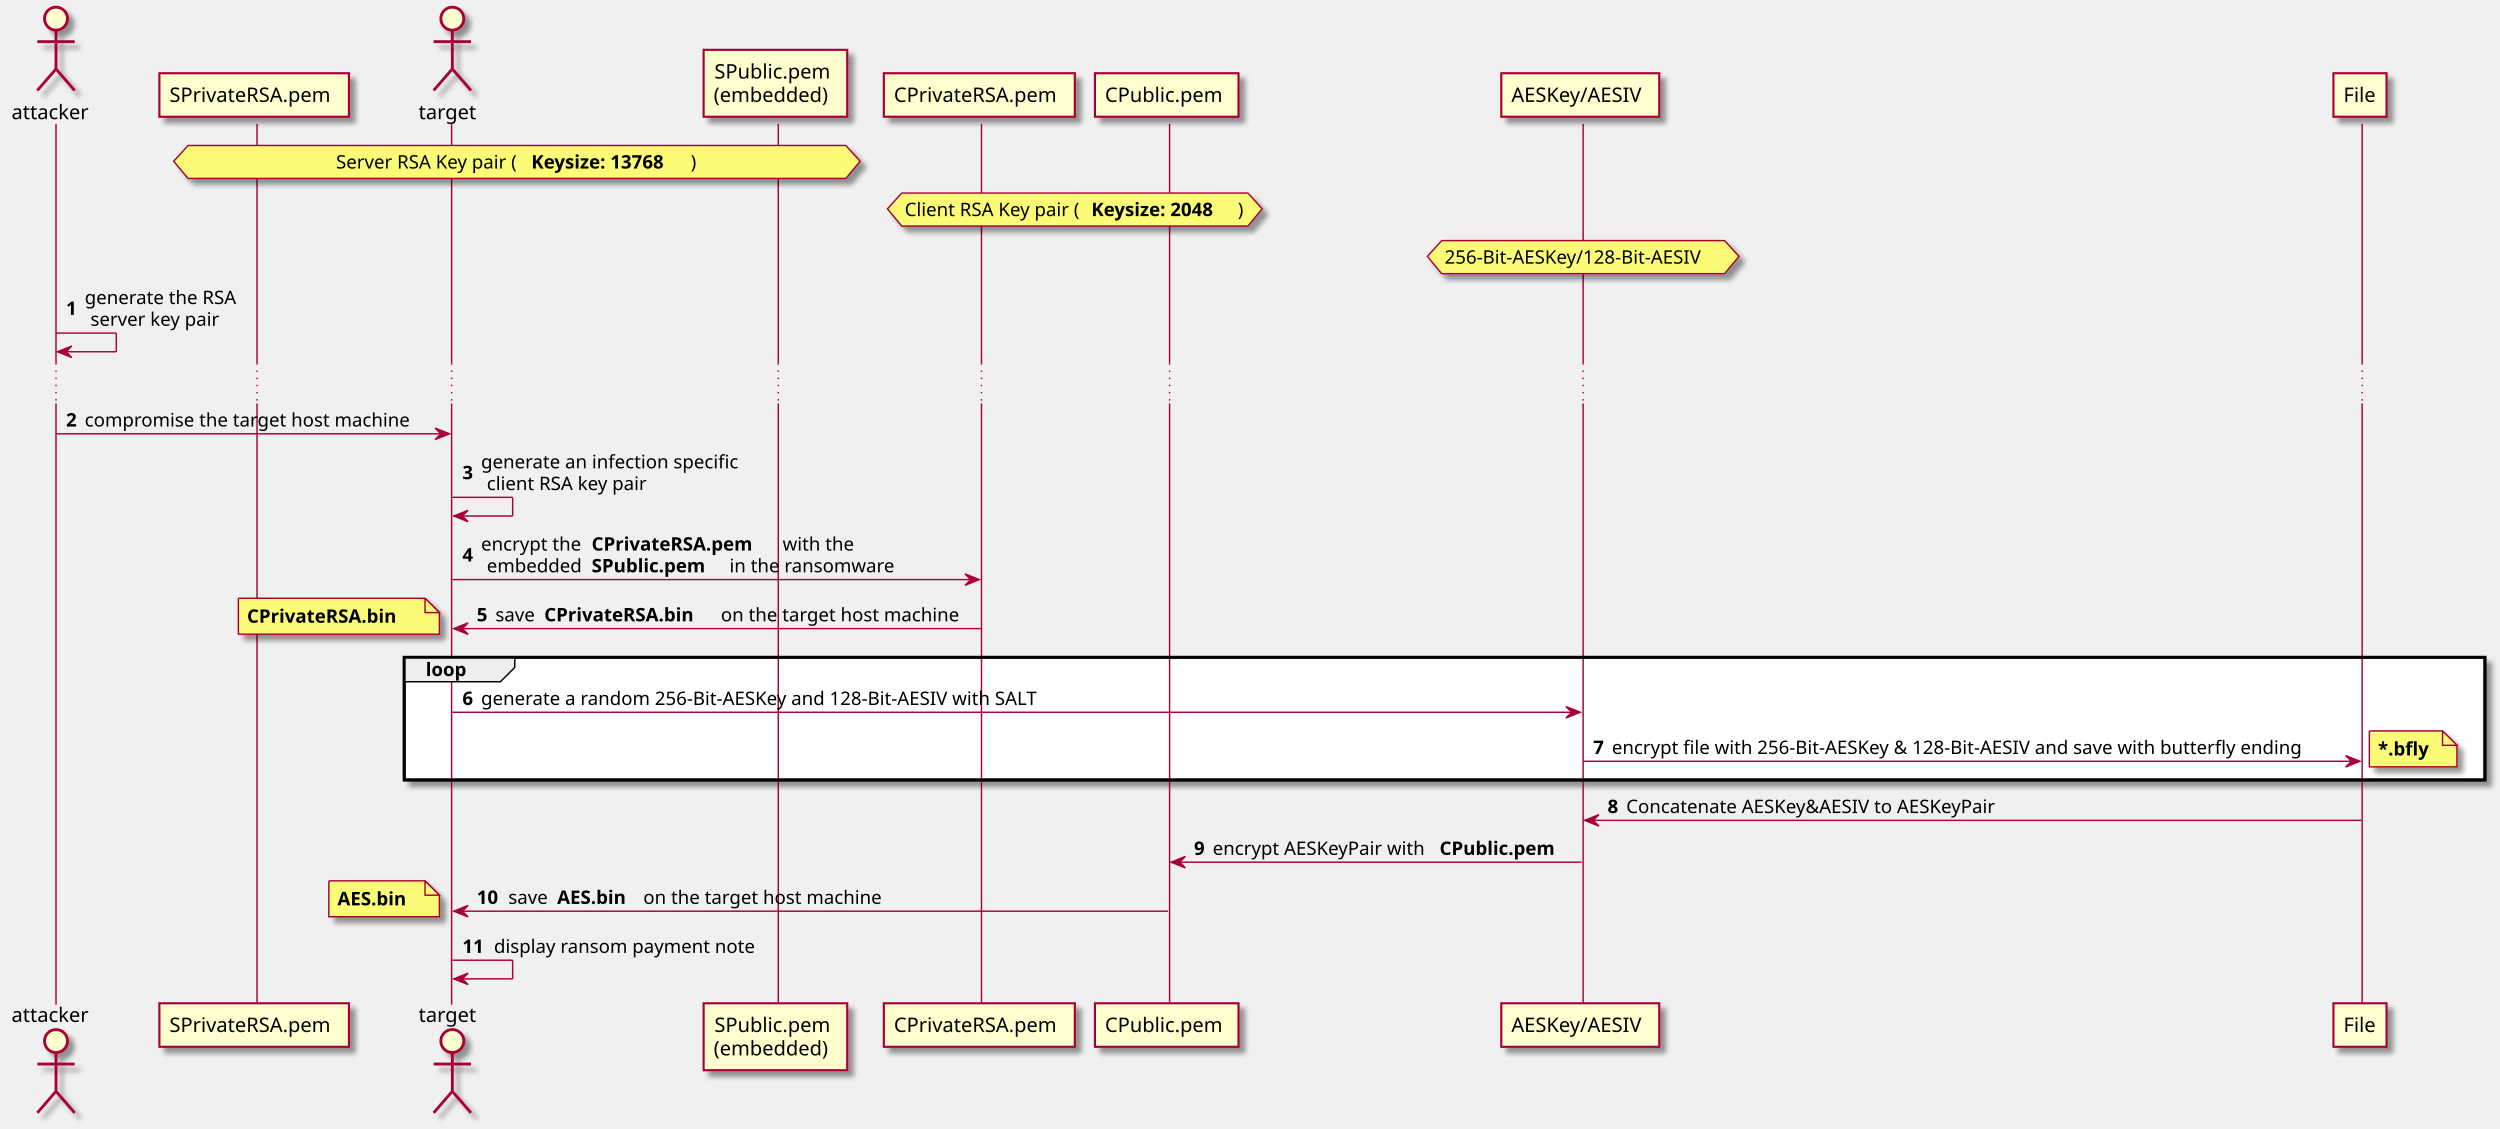
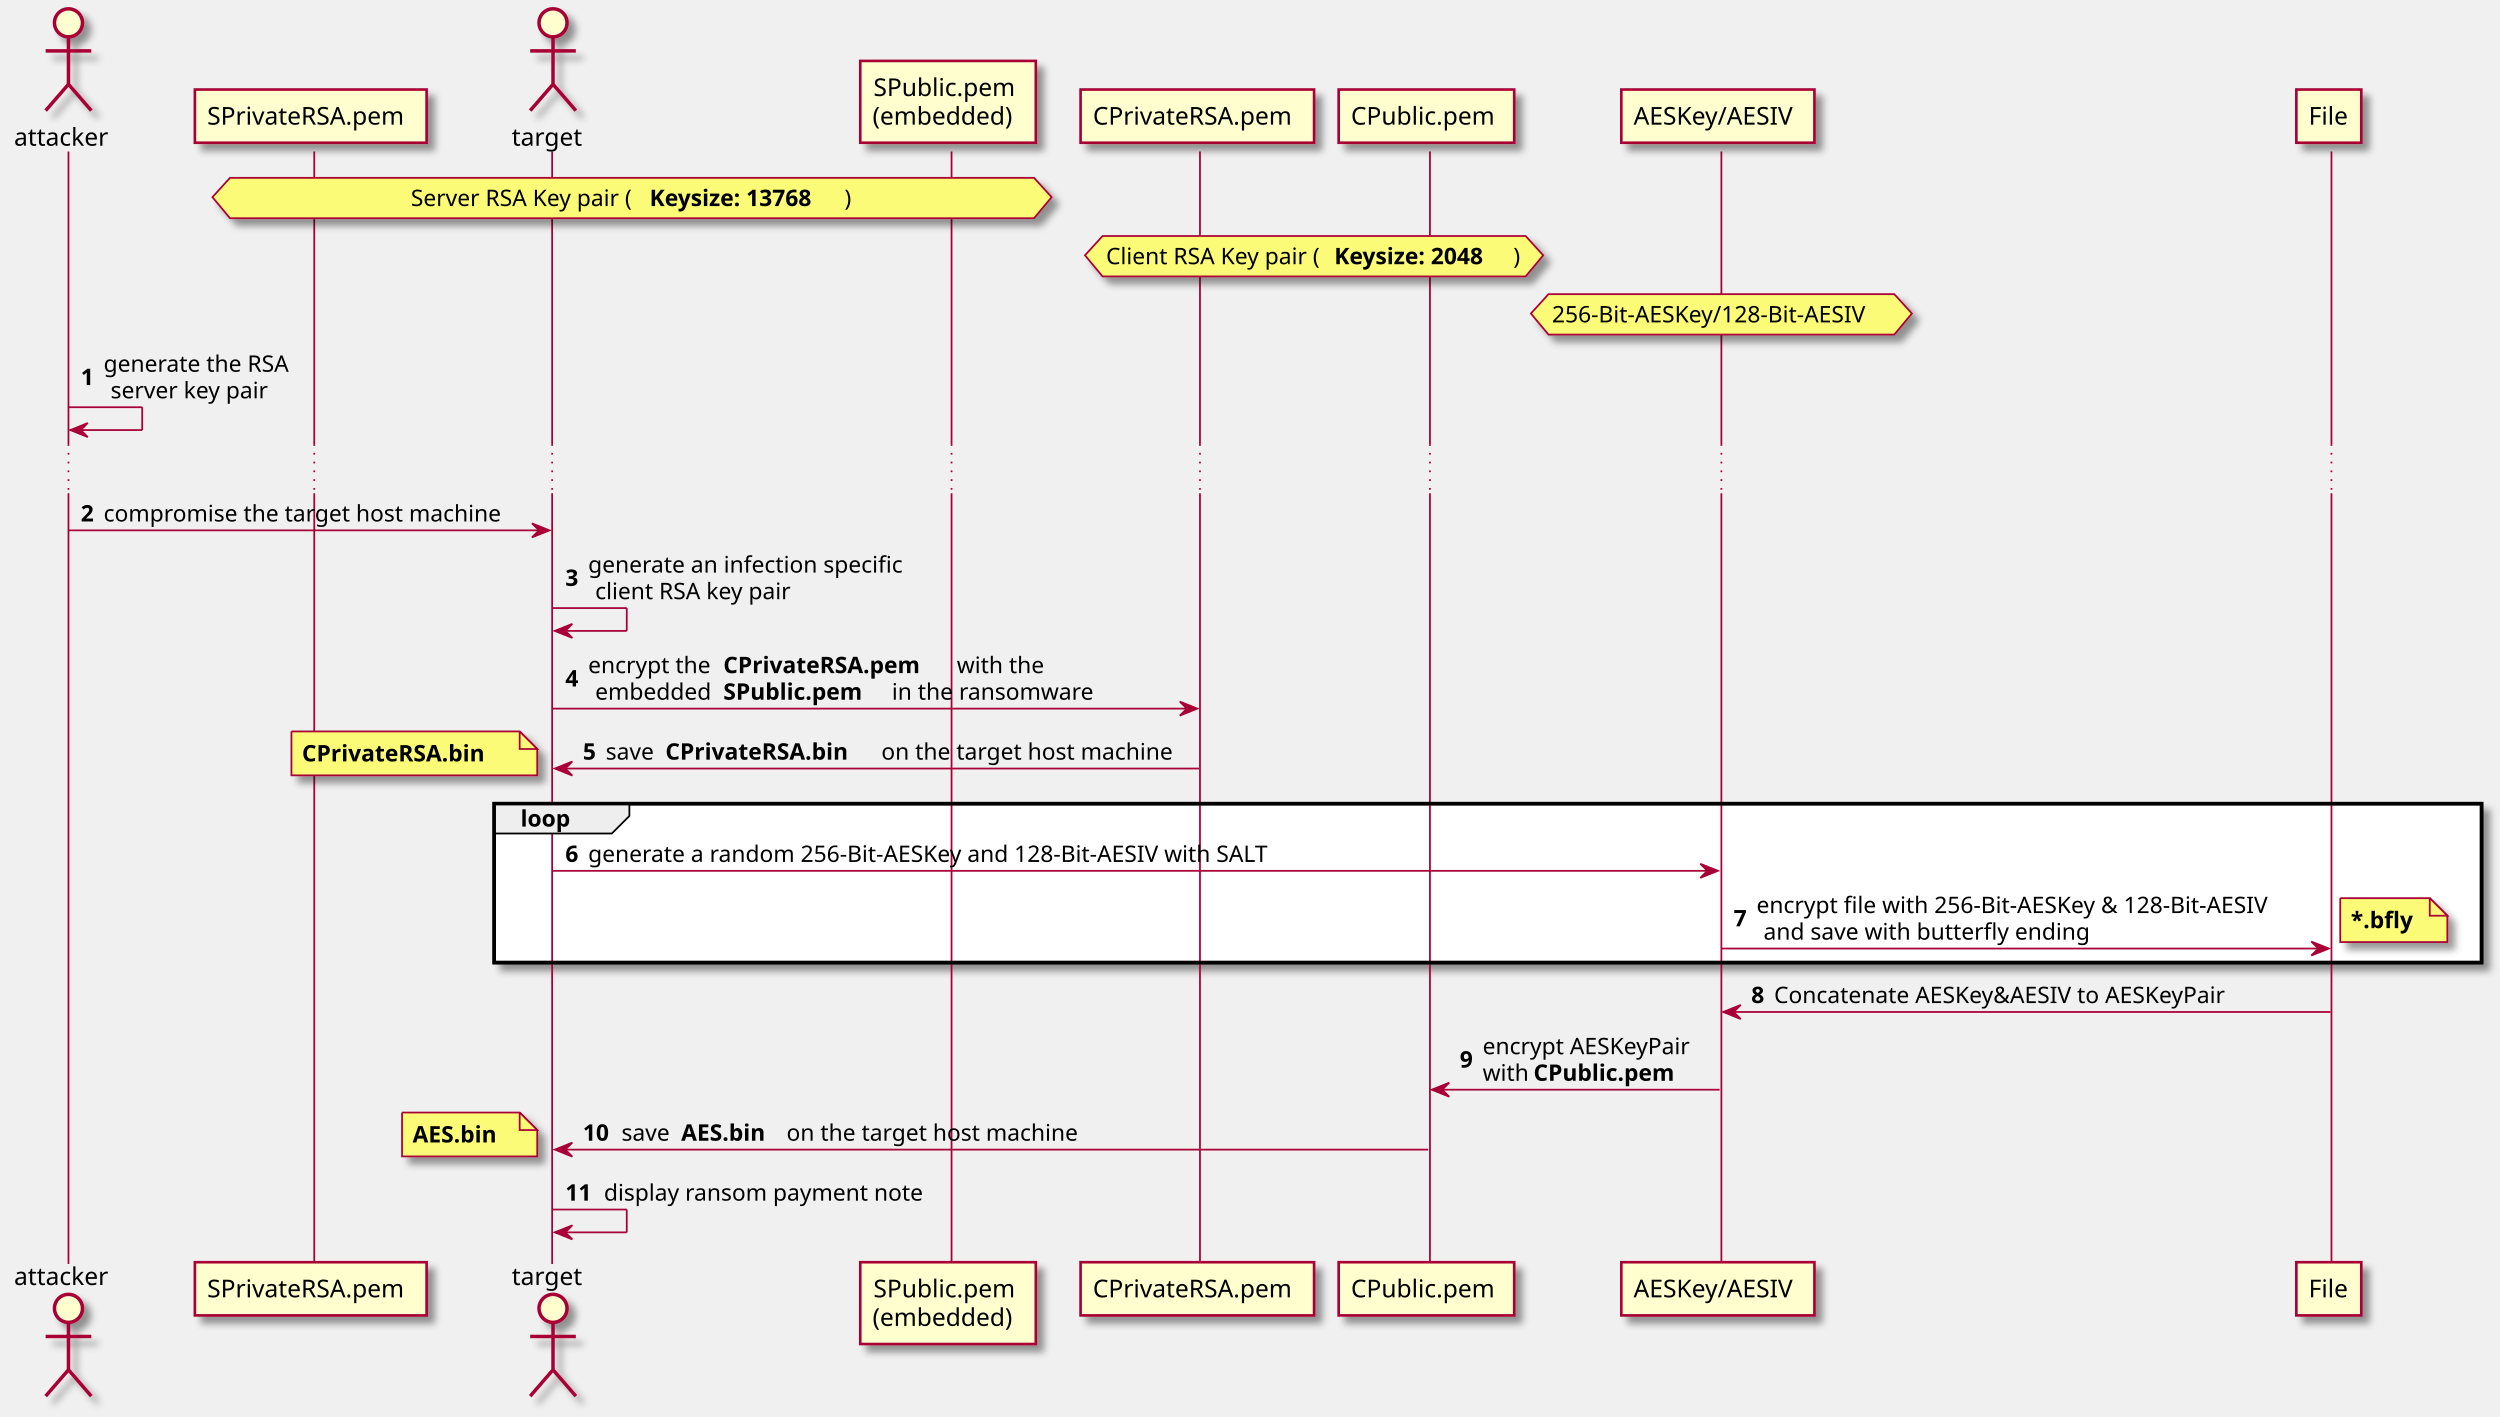
- <svg xmlns="http://www.w3.org/2000/svg" contentScriptType="application/ecmascript" contentStyleType="text/css" height="786px" preserveAspectRatio="none" style="width:1741px;height:786px;" version="1.1" viewBox="0 0 1741 786" width="1741px" zoomAndPan="magnify">
+ <svg xmlns="http://www.w3.org/2000/svg" contentScriptType="application/ecmascript" contentStyleType="text/css" height="807px" preserveAspectRatio="none" style="width:1424px;height:807px;" version="1.1" viewBox="0 0 1424 807" width="1424px" zoomAndPan="magnify">
  <defs>
-     <filter height="300%" id="fb1z6nxx698kw" width="300%" x="-1" y="-1">
+     <filter height="300%" id="f1fpgww3lxklgw" width="300%" x="-1" y="-1">
      <feGaussianBlur result="blurOut" stdDeviation="2.0" />
      <feColorMatrix in="blurOut" result="blurOut2" type="matrix" values="0 0 0 0 0 0 0 0 0 0 0 0 0 0 0 0 0 0 .4 0" />
      <feOffset dx="4.0" dy="4.0" in="blurOut2" result="blurOut3" />
      <feBlend in="SourceGraphic" in2="blurOut3" mode="normal" />
    </filter>
  </defs>
  <g>
-     <rect fill="#FFFFFF" filter="url(#fb1z6nxx698kw)" height="85.398" style="stroke: #000000; stroke-width: 2.0;" width="1449" x="281.5" y="457.758" />
+     <rect fill="#FFFFFF" filter="url(#f1fpgww3lxklgw)" height="90.531" style="stroke: #000000; stroke-width: 2.0;" width="1132" x="281.5" y="457.758" />
    <line style="stroke: #A80036; stroke-width: 1.0;" x1="39" x2="39" y1="86.297" y2="252.961" />
    <line style="stroke: #A80036; stroke-width: 1.0; stroke-dasharray: 1.0,4.0;" x1="39" x2="39" y1="252.961" y2="280.961" />
-     <line style="stroke: #A80036; stroke-width: 1.0;" x1="39" x2="39" y1="280.961" y2="699.688" />
+     <line style="stroke: #A80036; stroke-width: 1.0;" x1="39" x2="39" y1="280.961" y2="719.953" />
    <line style="stroke: #A80036; stroke-width: 1.0;" x1="179" x2="179" y1="86.297" y2="252.961" />
    <line style="stroke: #A80036; stroke-width: 1.0; stroke-dasharray: 1.0,4.0;" x1="179" x2="179" y1="252.961" y2="280.961" />
-     <line style="stroke: #A80036; stroke-width: 1.0;" x1="179" x2="179" y1="280.961" y2="699.688" />
+     <line style="stroke: #A80036; stroke-width: 1.0;" x1="179" x2="179" y1="280.961" y2="719.953" />
    <line style="stroke: #A80036; stroke-width: 1.0;" x1="314.5" x2="314.5" y1="86.297" y2="252.961" />
    <line style="stroke: #A80036; stroke-width: 1.0; stroke-dasharray: 1.0,4.0;" x1="314.5" x2="314.5" y1="252.961" y2="280.961" />
-     <line style="stroke: #A80036; stroke-width: 1.0;" x1="314.5" x2="314.5" y1="280.961" y2="699.688" />
+     <line style="stroke: #A80036; stroke-width: 1.0;" x1="314.5" x2="314.5" y1="280.961" y2="719.953" />
    <line style="stroke: #A80036; stroke-width: 1.0;" x1="542" x2="542" y1="86.297" y2="252.961" />
    <line style="stroke: #A80036; stroke-width: 1.0; stroke-dasharray: 1.0,4.0;" x1="542" x2="542" y1="252.961" y2="280.961" />
-     <line style="stroke: #A80036; stroke-width: 1.0;" x1="542" x2="542" y1="280.961" y2="699.688" />
+     <line style="stroke: #A80036; stroke-width: 1.0;" x1="542" x2="542" y1="280.961" y2="719.953" />
    <line style="stroke: #A80036; stroke-width: 1.0;" x1="683.5" x2="683.5" y1="86.297" y2="252.961" />
    <line style="stroke: #A80036; stroke-width: 1.0; stroke-dasharray: 1.0,4.0;" x1="683.5" x2="683.5" y1="252.961" y2="280.961" />
-     <line style="stroke: #A80036; stroke-width: 1.0;" x1="683.5" x2="683.5" y1="280.961" y2="699.688" />
+     <line style="stroke: #A80036; stroke-width: 1.0;" x1="683.5" x2="683.5" y1="280.961" y2="719.953" />
    <line style="stroke: #A80036; stroke-width: 1.0;" x1="814.5" x2="814.5" y1="86.297" y2="252.961" />
    <line style="stroke: #A80036; stroke-width: 1.0; stroke-dasharray: 1.0,4.0;" x1="814.5" x2="814.5" y1="252.961" y2="280.961" />
-     <line style="stroke: #A80036; stroke-width: 1.0;" x1="814.5" x2="814.5" y1="280.961" y2="699.688" />
-     <line style="stroke: #A80036; stroke-width: 1.0;" x1="1102.5" x2="1102.5" y1="86.297" y2="252.961" />
-     <line style="stroke: #A80036; stroke-width: 1.0; stroke-dasharray: 1.0,4.0;" x1="1102.5" x2="1102.5" y1="252.961" y2="280.961" />
-     <line style="stroke: #A80036; stroke-width: 1.0;" x1="1102.5" x2="1102.5" y1="280.961" y2="699.688" />
-     <line style="stroke: #A80036; stroke-width: 1.0;" x1="1645" x2="1645" y1="86.297" y2="252.961" />
-     <line style="stroke: #A80036; stroke-width: 1.0; stroke-dasharray: 1.0,4.0;" x1="1645" x2="1645" y1="252.961" y2="280.961" />
-     <line style="stroke: #A80036; stroke-width: 1.0;" x1="1645" x2="1645" y1="280.961" y2="699.688" />
+     <line style="stroke: #A80036; stroke-width: 1.0;" x1="814.5" x2="814.5" y1="280.961" y2="719.953" />
+     <line style="stroke: #A80036; stroke-width: 1.0;" x1="980.5" x2="980.5" y1="86.297" y2="252.961" />
+     <line style="stroke: #A80036; stroke-width: 1.0; stroke-dasharray: 1.0,4.0;" x1="980.5" x2="980.5" y1="252.961" y2="280.961" />
+     <line style="stroke: #A80036; stroke-width: 1.0;" x1="980.5" x2="980.5" y1="280.961" y2="719.953" />
+     <line style="stroke: #A80036; stroke-width: 1.0;" x1="1328" x2="1328" y1="86.297" y2="252.961" />
+     <line style="stroke: #A80036; stroke-width: 1.0; stroke-dasharray: 1.0,4.0;" x1="1328" x2="1328" y1="252.961" y2="280.961" />
+     <line style="stroke: #A80036; stroke-width: 1.0;" x1="1328" x2="1328" y1="280.961" y2="719.953" />
    <text fill="#000000" font-family="sans-serif" font-size="14" lengthAdjust="spacingAndGlyphs" textLength="56" x="8" y="82.995">attacker</text>
-     <ellipse cx="39" cy="13" fill="#FEFECE" filter="url(#fb1z6nxx698kw)" rx="8" ry="8" style="stroke: #A80036; stroke-width: 2.0;" />
-     <path d="M39,21 L39,48 M26,29 L52,29 M39,48 L26,63 M39,48 L52,63 " fill="none" filter="url(#fb1z6nxx698kw)" style="stroke: #A80036; stroke-width: 2.0;" />
-     <text fill="#000000" font-family="sans-serif" font-size="14" lengthAdjust="spacingAndGlyphs" textLength="56" x="8" y="711.683">attacker</text>
-     <ellipse cx="39" cy="724.984" fill="#FEFECE" filter="url(#fb1z6nxx698kw)" rx="8" ry="8" style="stroke: #A80036; stroke-width: 2.0;" />
-     <path d="M39,732.984 L39,759.984 M26,740.984 L52,740.984 M39,759.984 L26,774.984 M39,759.984 L52,774.984 " fill="none" filter="url(#fb1z6nxx698kw)" style="stroke: #A80036; stroke-width: 2.0;" />
-     <rect fill="#FEFECE" filter="url(#fb1z6nxx698kw)" height="30.297" style="stroke: #A80036; stroke-width: 1.5;" width="132" x="111" y="51" />
+     <ellipse cx="39" cy="13" fill="#FEFECE" filter="url(#f1fpgww3lxklgw)" rx="8" ry="8" style="stroke: #A80036; stroke-width: 2.0;" />
+     <path d="M39,21 L39,48 M26,29 L52,29 M39,48 L26,63 M39,48 L52,63 " fill="none" filter="url(#f1fpgww3lxklgw)" style="stroke: #A80036; stroke-width: 2.0;" />
+     <text fill="#000000" font-family="sans-serif" font-size="14" lengthAdjust="spacingAndGlyphs" textLength="56" x="8" y="731.948">attacker</text>
+     <ellipse cx="39" cy="745.25" fill="#FEFECE" filter="url(#f1fpgww3lxklgw)" rx="8" ry="8" style="stroke: #A80036; stroke-width: 2.0;" />
+     <path d="M39,753.25 L39,780.25 M26,761.25 L52,761.25 M39,780.25 L26,795.25 M39,780.25 L52,795.25 " fill="none" filter="url(#f1fpgww3lxklgw)" style="stroke: #A80036; stroke-width: 2.0;" />
+     <rect fill="#FEFECE" filter="url(#f1fpgww3lxklgw)" height="30.297" style="stroke: #A80036; stroke-width: 1.5;" width="132" x="111" y="51" />
    <text fill="#000000" font-family="sans-serif" font-size="14" lengthAdjust="spacingAndGlyphs" textLength="118" x="118" y="70.995">SPrivateRSA.pem</text>
-     <rect fill="#FEFECE" filter="url(#fb1z6nxx698kw)" height="30.297" style="stroke: #A80036; stroke-width: 1.5;" width="132" x="111" y="698.688" />
-     <text fill="#000000" font-family="sans-serif" font-size="14" lengthAdjust="spacingAndGlyphs" textLength="118" x="118" y="718.683">SPrivateRSA.pem</text>
+     <rect fill="#FEFECE" filter="url(#f1fpgww3lxklgw)" height="30.297" style="stroke: #A80036; stroke-width: 1.5;" width="132" x="111" y="718.953" />
+     <text fill="#000000" font-family="sans-serif" font-size="14" lengthAdjust="spacingAndGlyphs" textLength="118" x="118" y="738.948">SPrivateRSA.pem</text>
    <text fill="#000000" font-family="sans-serif" font-size="14" lengthAdjust="spacingAndGlyphs" textLength="41" x="291.5" y="82.995">target</text>
-     <ellipse cx="315" cy="13" fill="#FEFECE" filter="url(#fb1z6nxx698kw)" rx="8" ry="8" style="stroke: #A80036; stroke-width: 2.0;" />
-     <path d="M315,21 L315,48 M302,29 L328,29 M315,48 L302,63 M315,48 L328,63 " fill="none" filter="url(#fb1z6nxx698kw)" style="stroke: #A80036; stroke-width: 2.0;" />
-     <text fill="#000000" font-family="sans-serif" font-size="14" lengthAdjust="spacingAndGlyphs" textLength="41" x="291.5" y="711.683">target</text>
-     <ellipse cx="315" cy="724.984" fill="#FEFECE" filter="url(#fb1z6nxx698kw)" rx="8" ry="8" style="stroke: #A80036; stroke-width: 2.0;" />
-     <path d="M315,732.984 L315,759.984 M302,740.984 L328,740.984 M315,759.984 L302,774.984 M315,759.984 L328,774.984 " fill="none" filter="url(#fb1z6nxx698kw)" style="stroke: #A80036; stroke-width: 2.0;" />
-     <rect fill="#FEFECE" filter="url(#fb1z6nxx698kw)" height="46.594" style="stroke: #A80036; stroke-width: 1.5;" width="100" x="490" y="34.703" />
+     <ellipse cx="315" cy="13" fill="#FEFECE" filter="url(#f1fpgww3lxklgw)" rx="8" ry="8" style="stroke: #A80036; stroke-width: 2.0;" />
+     <path d="M315,21 L315,48 M302,29 L328,29 M315,48 L302,63 M315,48 L328,63 " fill="none" filter="url(#f1fpgww3lxklgw)" style="stroke: #A80036; stroke-width: 2.0;" />
+     <text fill="#000000" font-family="sans-serif" font-size="14" lengthAdjust="spacingAndGlyphs" textLength="41" x="291.5" y="731.948">target</text>
+     <ellipse cx="315" cy="745.25" fill="#FEFECE" filter="url(#f1fpgww3lxklgw)" rx="8" ry="8" style="stroke: #A80036; stroke-width: 2.0;" />
+     <path d="M315,753.25 L315,780.25 M302,761.25 L328,761.25 M315,780.25 L302,795.25 M315,780.25 L328,795.25 " fill="none" filter="url(#f1fpgww3lxklgw)" style="stroke: #A80036; stroke-width: 2.0;" />
+     <rect fill="#FEFECE" filter="url(#f1fpgww3lxklgw)" height="46.594" style="stroke: #A80036; stroke-width: 1.5;" width="100" x="490" y="34.703" />
    <text fill="#000000" font-family="sans-serif" font-size="14" lengthAdjust="spacingAndGlyphs" textLength="85" x="497.5" y="54.698">SPublic.pem</text>
    <text fill="#000000" font-family="sans-serif" font-size="14" lengthAdjust="spacingAndGlyphs" textLength="86" x="497" y="70.995">(embedded)</text>
-     <rect fill="#FEFECE" filter="url(#fb1z6nxx698kw)" height="46.594" style="stroke: #A80036; stroke-width: 1.5;" width="100" x="490" y="698.688" />
-     <text fill="#000000" font-family="sans-serif" font-size="14" lengthAdjust="spacingAndGlyphs" textLength="85" x="497.5" y="718.683">SPublic.pem</text>
-     <text fill="#000000" font-family="sans-serif" font-size="14" lengthAdjust="spacingAndGlyphs" textLength="86" x="497" y="734.98">(embedded)</text>
-     <rect fill="#FEFECE" filter="url(#fb1z6nxx698kw)" height="30.297" style="stroke: #A80036; stroke-width: 1.5;" width="133" x="615.5" y="51" />
+     <rect fill="#FEFECE" filter="url(#f1fpgww3lxklgw)" height="46.594" style="stroke: #A80036; stroke-width: 1.5;" width="100" x="490" y="718.953" />
+     <text fill="#000000" font-family="sans-serif" font-size="14" lengthAdjust="spacingAndGlyphs" textLength="85" x="497.5" y="738.948">SPublic.pem</text>
+     <text fill="#000000" font-family="sans-serif" font-size="14" lengthAdjust="spacingAndGlyphs" textLength="86" x="497" y="755.245">(embedded)</text>
+     <rect fill="#FEFECE" filter="url(#f1fpgww3lxklgw)" height="30.297" style="stroke: #A80036; stroke-width: 1.5;" width="133" x="615.5" y="51" />
    <text fill="#000000" font-family="sans-serif" font-size="14" lengthAdjust="spacingAndGlyphs" textLength="119" x="622.5" y="70.995">CPrivateRSA.pem</text>
-     <rect fill="#FEFECE" filter="url(#fb1z6nxx698kw)" height="30.297" style="stroke: #A80036; stroke-width: 1.5;" width="133" x="615.5" y="698.688" />
-     <text fill="#000000" font-family="sans-serif" font-size="14" lengthAdjust="spacingAndGlyphs" textLength="119" x="622.5" y="718.683">CPrivateRSA.pem</text>
-     <rect fill="#FEFECE" filter="url(#fb1z6nxx698kw)" height="30.297" style="stroke: #A80036; stroke-width: 1.5;" width="100" x="762.5" y="51" />
+     <rect fill="#FEFECE" filter="url(#f1fpgww3lxklgw)" height="30.297" style="stroke: #A80036; stroke-width: 1.5;" width="133" x="615.5" y="718.953" />
+     <text fill="#000000" font-family="sans-serif" font-size="14" lengthAdjust="spacingAndGlyphs" textLength="119" x="622.5" y="738.948">CPrivateRSA.pem</text>
+     <rect fill="#FEFECE" filter="url(#f1fpgww3lxklgw)" height="30.297" style="stroke: #A80036; stroke-width: 1.5;" width="100" x="762.5" y="51" />
    <text fill="#000000" font-family="sans-serif" font-size="14" lengthAdjust="spacingAndGlyphs" textLength="86" x="769.5" y="70.995">CPublic.pem</text>
-     <rect fill="#FEFECE" filter="url(#fb1z6nxx698kw)" height="30.297" style="stroke: #A80036; stroke-width: 1.5;" width="100" x="762.5" y="698.688" />
-     <text fill="#000000" font-family="sans-serif" font-size="14" lengthAdjust="spacingAndGlyphs" textLength="86" x="769.5" y="718.683">CPublic.pem</text>
-     <rect fill="#FEFECE" filter="url(#fb1z6nxx698kw)" height="30.297" style="stroke: #A80036; stroke-width: 1.5;" width="110" x="1045.5" y="51" />
-     <text fill="#000000" font-family="sans-serif" font-size="14" lengthAdjust="spacingAndGlyphs" textLength="96" x="1052.5" y="70.995">AESKey/AESIV</text>
-     <rect fill="#FEFECE" filter="url(#fb1z6nxx698kw)" height="30.297" style="stroke: #A80036; stroke-width: 1.5;" width="110" x="1045.5" y="698.688" />
-     <text fill="#000000" font-family="sans-serif" font-size="14" lengthAdjust="spacingAndGlyphs" textLength="96" x="1052.5" y="718.683">AESKey/AESIV</text>
-     <rect fill="#FEFECE" filter="url(#fb1z6nxx698kw)" height="30.297" style="stroke: #A80036; stroke-width: 1.5;" width="37" x="1625" y="51" />
-     <text fill="#000000" font-family="sans-serif" font-size="14" lengthAdjust="spacingAndGlyphs" textLength="23" x="1632" y="70.995">File</text>
-     <rect fill="#FEFECE" filter="url(#fb1z6nxx698kw)" height="30.297" style="stroke: #A80036; stroke-width: 1.5;" width="37" x="1625" y="698.688" />
-     <text fill="#000000" font-family="sans-serif" font-size="14" lengthAdjust="spacingAndGlyphs" textLength="23" x="1632" y="718.683">File</text>
-     <polygon fill="#FBFB77" filter="url(#fb1z6nxx698kw)" points="131,101.297,589,101.297,599,112.297,589,124.297,131,124.297,121,112.297,131,101.297" style="stroke: #A80036; stroke-width: 1.0;" />
+     <rect fill="#FEFECE" filter="url(#f1fpgww3lxklgw)" height="30.297" style="stroke: #A80036; stroke-width: 1.5;" width="100" x="762.5" y="718.953" />
+     <text fill="#000000" font-family="sans-serif" font-size="14" lengthAdjust="spacingAndGlyphs" textLength="86" x="769.5" y="738.948">CPublic.pem</text>
+     <rect fill="#FEFECE" filter="url(#f1fpgww3lxklgw)" height="30.297" style="stroke: #A80036; stroke-width: 1.5;" width="110" x="923.5" y="51" />
+     <text fill="#000000" font-family="sans-serif" font-size="14" lengthAdjust="spacingAndGlyphs" textLength="96" x="930.5" y="70.995">AESKey/AESIV</text>
+     <rect fill="#FEFECE" filter="url(#f1fpgww3lxklgw)" height="30.297" style="stroke: #A80036; stroke-width: 1.5;" width="110" x="923.5" y="718.953" />
+     <text fill="#000000" font-family="sans-serif" font-size="14" lengthAdjust="spacingAndGlyphs" textLength="96" x="930.5" y="738.948">AESKey/AESIV</text>
+     <rect fill="#FEFECE" filter="url(#f1fpgww3lxklgw)" height="30.297" style="stroke: #A80036; stroke-width: 1.5;" width="37" x="1308" y="51" />
+     <text fill="#000000" font-family="sans-serif" font-size="14" lengthAdjust="spacingAndGlyphs" textLength="23" x="1315" y="70.995">File</text>
+     <rect fill="#FEFECE" filter="url(#f1fpgww3lxklgw)" height="30.297" style="stroke: #A80036; stroke-width: 1.5;" width="37" x="1308" y="718.953" />
+     <text fill="#000000" font-family="sans-serif" font-size="14" lengthAdjust="spacingAndGlyphs" textLength="23" x="1315" y="738.948">File</text>
+     <polygon fill="#FBFB77" filter="url(#f1fpgww3lxklgw)" points="131,101.297,589,101.297,599,112.297,589,124.297,131,124.297,121,112.297,131,101.297" style="stroke: #A80036; stroke-width: 1.0;" />
    <text fill="#000000" font-family="sans-serif" font-size="13" lengthAdjust="spacingAndGlyphs" textLength="136" x="234" y="117.364">Server RSA Key pair (</text>
    <text fill="#000000" font-family="sans-serif" font-size="13" font-weight="bold" lengthAdjust="spacingAndGlyphs" textLength="111" x="370" y="117.364">Keysize: 13768</text>
    <text fill="#000000" font-family="sans-serif" font-size="13" lengthAdjust="spacingAndGlyphs" textLength="5" x="481" y="117.364">)</text>
-     <polygon fill="#FBFB77" filter="url(#fb1z6nxx698kw)" points="628,134.43,869,134.43,879,145.43,869,157.43,628,157.43,618,145.43,628,134.43" style="stroke: #A80036; stroke-width: 1.0;" />
+     <polygon fill="#FBFB77" filter="url(#f1fpgww3lxklgw)" points="628,134.43,869,134.43,879,145.43,869,157.43,628,157.43,618,145.43,628,134.43" style="stroke: #A80036; stroke-width: 1.0;" />
    <text fill="#000000" font-family="sans-serif" font-size="13" lengthAdjust="spacingAndGlyphs" textLength="130" x="630" y="150.497">Client RSA Key pair (</text>
    <text fill="#000000" font-family="sans-serif" font-size="13" font-weight="bold" lengthAdjust="spacingAndGlyphs" textLength="102" x="760" y="150.497">Keysize: 2048</text>
    <text fill="#000000" font-family="sans-serif" font-size="13" lengthAdjust="spacingAndGlyphs" textLength="5" x="862" y="150.497">)</text>
-     <polygon fill="#FBFB77" filter="url(#fb1z6nxx698kw)" points="1004,167.562,1201,167.562,1211,178.562,1201,190.562,1004,190.562,994,178.562,1004,167.562" style="stroke: #A80036; stroke-width: 1.0;" />
-     <text fill="#000000" font-family="sans-serif" font-size="13" lengthAdjust="spacingAndGlyphs" textLength="193" x="1006" y="183.629">256-Bit-AESKey/128-Bit-AESIV</text>
+     <polygon fill="#FBFB77" filter="url(#f1fpgww3lxklgw)" points="882,167.562,1079,167.562,1089,178.562,1079,190.562,882,190.562,872,178.562,882,167.562" style="stroke: #A80036; stroke-width: 1.0;" />
+     <text fill="#000000" font-family="sans-serif" font-size="13" lengthAdjust="spacingAndGlyphs" textLength="193" x="884" y="183.629">256-Bit-AESKey/128-Bit-AESIV</text>
    <line style="stroke: #A80036; stroke-width: 1.0;" x1="39" x2="81" y1="231.961" y2="231.961" />
    <line style="stroke: #A80036; stroke-width: 1.0;" x1="81" x2="81" y1="231.961" y2="244.961" />
    <line style="stroke: #A80036; stroke-width: 1.0;" x1="40" x2="81" y1="244.961" y2="244.961" />
    <polygon fill="#A80036" points="50,240.961,40,244.961,50,248.961,46,244.961" style="stroke: #A80036; stroke-width: 1.0;" />
    <text fill="#000000" font-family="sans-serif" font-size="13" font-weight="bold" lengthAdjust="spacingAndGlyphs" textLength="9" x="46" y="219.329">1</text>
    <text fill="#000000" font-family="sans-serif" font-size="13" lengthAdjust="spacingAndGlyphs" textLength="113" x="59" y="211.762">generate the RSA</text>
    <text fill="#000000" font-family="sans-serif" font-size="13" lengthAdjust="spacingAndGlyphs" textLength="94" x="63" y="226.895">server key pair</text>
    <polygon fill="#A80036" points="303,298.094,313,302.094,303,306.094,307,302.094" style="stroke: #A80036; stroke-width: 1.0;" />
    <line style="stroke: #A80036; stroke-width: 1.0;" x1="39" x2="309" y1="302.094" y2="302.094" />
    <text fill="#000000" font-family="sans-serif" font-size="13" font-weight="bold" lengthAdjust="spacingAndGlyphs" textLength="9" x="46" y="297.028">2</text>
    <text fill="#000000" font-family="sans-serif" font-size="13" lengthAdjust="spacingAndGlyphs" textLength="239" x="59" y="297.028">compromise the target host machine</text>
    <line style="stroke: #A80036; stroke-width: 1.0;" x1="315" x2="357" y1="346.359" y2="346.359" />
    <line style="stroke: #A80036; stroke-width: 1.0;" x1="357" x2="357" y1="346.359" y2="359.359" />
    <line style="stroke: #A80036; stroke-width: 1.0;" x1="316" x2="357" y1="359.359" y2="359.359" />
    <polygon fill="#A80036" points="326,355.359,316,359.359,326,363.359,322,359.359" style="stroke: #A80036; stroke-width: 1.0;" />
    <text fill="#000000" font-family="sans-serif" font-size="13" font-weight="bold" lengthAdjust="spacingAndGlyphs" textLength="9" x="322" y="333.727">3</text>
    <text fill="#000000" font-family="sans-serif" font-size="13" lengthAdjust="spacingAndGlyphs" textLength="187" x="335" y="326.161">generate an infection specific</text>
    <text fill="#000000" font-family="sans-serif" font-size="13" lengthAdjust="spacingAndGlyphs" textLength="118" x="339" y="341.293">client RSA key pair</text>
    <polygon fill="#A80036" points="672,399.625,682,403.625,672,407.625,676,403.625" style="stroke: #A80036; stroke-width: 1.0;" />
    <line style="stroke: #A80036; stroke-width: 1.0;" x1="315" x2="678" y1="403.625" y2="403.625" />
    <text fill="#000000" font-family="sans-serif" font-size="13" font-weight="bold" lengthAdjust="spacingAndGlyphs" textLength="9" x="322" y="390.993">4</text>
    <text fill="#000000" font-family="sans-serif" font-size="13" lengthAdjust="spacingAndGlyphs" textLength="73" x="335" y="383.426">encrypt the</text>
    <text fill="#000000" font-family="sans-serif" font-size="13" font-weight="bold" lengthAdjust="spacingAndGlyphs" textLength="129" x="412" y="383.426">CPrivateRSA.pem</text>
    <text fill="#000000" font-family="sans-serif" font-size="13" lengthAdjust="spacingAndGlyphs" textLength="50" x="545" y="383.426">with the</text>
    <text fill="#000000" font-family="sans-serif" font-size="13" lengthAdjust="spacingAndGlyphs" textLength="69" x="339" y="398.559">embedded</text>
    <text fill="#000000" font-family="sans-serif" font-size="13" font-weight="bold" lengthAdjust="spacingAndGlyphs" textLength="92" x="412" y="398.559">SPublic.pem</text>
    <text fill="#000000" font-family="sans-serif" font-size="13" lengthAdjust="spacingAndGlyphs" textLength="119" x="508" y="398.559">in the ransomware</text>
    <polygon fill="#A80036" points="326,433.758,316,437.758,326,441.758,322,437.758" style="stroke: #A80036; stroke-width: 1.0;" />
    <line style="stroke: #A80036; stroke-width: 1.0;" x1="320" x2="683" y1="437.758" y2="437.758" />
    <text fill="#000000" font-family="sans-serif" font-size="13" font-weight="bold" lengthAdjust="spacingAndGlyphs" textLength="9" x="332" y="432.692">5</text>
    <text fill="#000000" font-family="sans-serif" font-size="13" lengthAdjust="spacingAndGlyphs" textLength="30" x="345" y="432.692">save</text>
    <text fill="#000000" font-family="sans-serif" font-size="13" font-weight="bold" lengthAdjust="spacingAndGlyphs" textLength="119" x="379" y="432.692">CPrivateRSA.bin</text>
    <text fill="#000000" font-family="sans-serif" font-size="13" lengthAdjust="spacingAndGlyphs" textLength="175" x="502" y="432.692">on the target host machine</text>
-     <path d="M166,416.625 L166,441.625 L306,441.625 L306,426.625 L296,416.625 L166,416.625 " fill="#FBFB77" filter="url(#fb1z6nxx698kw)" style="stroke: #A80036; stroke-width: 1.0;" />
+     <path d="M166,416.625 L166,441.625 L306,441.625 L306,426.625 L296,416.625 L166,416.625 " fill="#FBFB77" filter="url(#f1fpgww3lxklgw)" style="stroke: #A80036; stroke-width: 1.0;" />
    <path d="M296,416.625 L296,426.625 L306,426.625 L296,416.625 " fill="#FBFB77" style="stroke: #A80036; stroke-width: 1.0;" />
    <text fill="#000000" font-family="sans-serif" font-size="13" font-weight="bold" lengthAdjust="spacingAndGlyphs" textLength="119" x="172" y="433.692">CPrivateRSA.bin</text>
    <path d="M281.5,457.758 L358.5,457.758 L358.5,464.758 L348.5,474.758 L281.5,474.758 L281.5,457.758 " fill="#EEEEEE" style="stroke: #000000; stroke-width: 1.0;" />
-     <rect fill="none" height="85.398" style="stroke: #000000; stroke-width: 2.0;" width="1449" x="281.5" y="457.758" />
+     <rect fill="none" height="90.531" style="stroke: #000000; stroke-width: 2.0;" width="1132" x="281.5" y="457.758" />
    <text fill="#000000" font-family="sans-serif" font-size="13" font-weight="bold" lengthAdjust="spacingAndGlyphs" textLength="32" x="296.5" y="470.825">loop</text>
-     <polygon fill="#A80036" points="1090.5,492.023,1100.5,496.023,1090.5,500.023,1094.5,496.023" style="stroke: #A80036; stroke-width: 1.0;" />
-     <line style="stroke: #A80036; stroke-width: 1.0;" x1="315" x2="1096.5" y1="496.023" y2="496.023" />
+     <polygon fill="#A80036" points="968.5,492.023,978.5,496.023,968.5,500.023,972.5,496.023" style="stroke: #A80036; stroke-width: 1.0;" />
+     <line style="stroke: #A80036; stroke-width: 1.0;" x1="315" x2="974.5" y1="496.023" y2="496.023" />
    <text fill="#000000" font-family="sans-serif" font-size="13" font-weight="bold" lengthAdjust="spacingAndGlyphs" textLength="9" x="322" y="490.957">6</text>
    <text fill="#000000" font-family="sans-serif" font-size="13" lengthAdjust="spacingAndGlyphs" textLength="414" x="335" y="490.957">generate a random 256-Bit-AESKey and 128-Bit-AESIV with SALT</text>
-     <polygon fill="#A80036" points="1633.5,526.156,1643.5,530.156,1633.5,534.156,1637.5,530.156" style="stroke: #A80036; stroke-width: 1.0;" />
-     <line style="stroke: #A80036; stroke-width: 1.0;" x1="1102.5" x2="1639.5" y1="530.156" y2="530.156" />
-     <text fill="#000000" font-family="sans-serif" font-size="13" font-weight="bold" lengthAdjust="spacingAndGlyphs" textLength="9" x="1109.5" y="525.09">7</text>
-     <text fill="#000000" font-family="sans-serif" font-size="13" lengthAdjust="spacingAndGlyphs" textLength="506" x="1122.5" y="525.09">encrypt file with 256-Bit-AESKey &amp; 128-Bit-AESIV and save with butterfly ending</text>
-     <path d="M1650,509.023 L1650,534.023 L1711,534.023 L1711,519.023 L1701,509.023 L1650,509.023 " fill="#FBFB77" filter="url(#fb1z6nxx698kw)" style="stroke: #A80036; stroke-width: 1.0;" />
-     <path d="M1701,509.023 L1701,519.023 L1711,519.023 L1701,509.023 " fill="#FBFB77" style="stroke: #A80036; stroke-width: 1.0;" />
-     <text fill="#000000" font-family="sans-serif" font-size="13" font-weight="bold" lengthAdjust="spacingAndGlyphs" textLength="40" x="1656" y="526.09">*.bfly</text>
-     <polygon fill="#A80036" points="1113.5,567.289,1103.5,571.289,1113.5,575.289,1109.5,571.289" style="stroke: #A80036; stroke-width: 1.0;" />
-     <line style="stroke: #A80036; stroke-width: 1.0;" x1="1107.5" x2="1644.5" y1="571.289" y2="571.289" />
-     <text fill="#000000" font-family="sans-serif" font-size="13" font-weight="bold" lengthAdjust="spacingAndGlyphs" textLength="9" x="1119.5" y="566.223">8</text>
-     <text fill="#000000" font-family="sans-serif" font-size="13" lengthAdjust="spacingAndGlyphs" textLength="278" x="1132.5" y="566.223">Concatenate AESKey&amp;AESIV to AESKeyPair</text>
-     <polygon fill="#A80036" points="825.5,596.422,815.5,600.422,825.5,604.422,821.5,600.422" style="stroke: #A80036; stroke-width: 1.0;" />
-     <line style="stroke: #A80036; stroke-width: 1.0;" x1="819.5" x2="1101.5" y1="600.422" y2="600.422" />
-     <text fill="#000000" font-family="sans-serif" font-size="13" font-weight="bold" lengthAdjust="spacingAndGlyphs" textLength="9" x="831.5" y="595.356">9</text>
-     <text fill="#000000" font-family="sans-serif" font-size="13" lengthAdjust="spacingAndGlyphs" textLength="154" x="844.5" y="595.356">encrypt AESKeyPair with</text>
-     <text fill="#000000" font-family="sans-serif" font-size="13" font-weight="bold" lengthAdjust="spacingAndGlyphs" textLength="93" x="1002.5" y="595.356">CPublic.pem</text>
-     <polygon fill="#A80036" points="326,630.555,316,634.555,326,638.555,322,634.555" style="stroke: #A80036; stroke-width: 1.0;" />
-     <line style="stroke: #A80036; stroke-width: 1.0;" x1="320" x2="813.5" y1="634.555" y2="634.555" />
-     <text fill="#000000" font-family="sans-serif" font-size="13" font-weight="bold" lengthAdjust="spacingAndGlyphs" textLength="18" x="332" y="629.489">10</text>
-     <text fill="#000000" font-family="sans-serif" font-size="13" lengthAdjust="spacingAndGlyphs" textLength="30" x="354" y="629.489">save</text>
-     <text fill="#000000" font-family="sans-serif" font-size="13" font-weight="bold" lengthAdjust="spacingAndGlyphs" textLength="56" x="388" y="629.489">AES.bin</text>
-     <text fill="#000000" font-family="sans-serif" font-size="13" lengthAdjust="spacingAndGlyphs" textLength="175" x="448" y="629.489">on the target host machine</text>
-     <path d="M229,613.422 L229,638.422 L306,638.422 L306,623.422 L296,613.422 L229,613.422 " fill="#FBFB77" filter="url(#fb1z6nxx698kw)" style="stroke: #A80036; stroke-width: 1.0;" />
-     <path d="M296,613.422 L296,623.422 L306,623.422 L296,613.422 " fill="#FBFB77" style="stroke: #A80036; stroke-width: 1.0;" />
-     <text fill="#000000" font-family="sans-serif" font-size="13" font-weight="bold" lengthAdjust="spacingAndGlyphs" textLength="56" x="235" y="630.489">AES.bin</text>
-     <line style="stroke: #A80036; stroke-width: 1.0;" x1="315" x2="357" y1="668.688" y2="668.688" />
-     <line style="stroke: #A80036; stroke-width: 1.0;" x1="357" x2="357" y1="668.688" y2="681.688" />
-     <line style="stroke: #A80036; stroke-width: 1.0;" x1="316" x2="357" y1="681.688" y2="681.688" />
-     <polygon fill="#A80036" points="326,677.688,316,681.688,326,685.688,322,681.688" style="stroke: #A80036; stroke-width: 1.0;" />
-     <text fill="#000000" font-family="sans-serif" font-size="13" font-weight="bold" lengthAdjust="spacingAndGlyphs" textLength="18" x="322" y="663.622">11</text>
-     <text fill="#000000" font-family="sans-serif" font-size="13" lengthAdjust="spacingAndGlyphs" textLength="191" x="344" y="663.622">display ransom payment note</text>
+     <polygon fill="#A80036" points="1316.5,536.289,1326.5,540.289,1316.5,544.289,1320.5,540.289" style="stroke: #A80036; stroke-width: 1.0;" />
+     <line style="stroke: #A80036; stroke-width: 1.0;" x1="980.5" x2="1322.5" y1="540.289" y2="540.289" />
+     <text fill="#000000" font-family="sans-serif" font-size="13" font-weight="bold" lengthAdjust="spacingAndGlyphs" textLength="9" x="987.5" y="527.657">7</text>
+     <text fill="#000000" font-family="sans-serif" font-size="13" lengthAdjust="spacingAndGlyphs" textLength="311" x="1000.5" y="520.09">encrypt file with 256-Bit-AESKey &amp; 128-Bit-AESIV</text>
+     <text fill="#000000" font-family="sans-serif" font-size="13" lengthAdjust="spacingAndGlyphs" textLength="191" x="1004.5" y="535.223">and save with butterfly ending</text>
+     <path d="M1333,511.59 L1333,536.59 L1394,536.59 L1394,521.59 L1384,511.59 L1333,511.59 " fill="#FBFB77" filter="url(#f1fpgww3lxklgw)" style="stroke: #A80036; stroke-width: 1.0;" />
+     <path d="M1384,511.59 L1384,521.59 L1394,521.59 L1384,511.59 " fill="#FBFB77" style="stroke: #A80036; stroke-width: 1.0;" />
+     <text fill="#000000" font-family="sans-serif" font-size="13" font-weight="bold" lengthAdjust="spacingAndGlyphs" textLength="40" x="1339" y="528.657">*.bfly</text>
+     <polygon fill="#A80036" points="991.5,572.422,981.5,576.422,991.5,580.422,987.5,576.422" style="stroke: #A80036; stroke-width: 1.0;" />
+     <line style="stroke: #A80036; stroke-width: 1.0;" x1="985.5" x2="1327.5" y1="576.422" y2="576.422" />
+     <text fill="#000000" font-family="sans-serif" font-size="13" font-weight="bold" lengthAdjust="spacingAndGlyphs" textLength="9" x="997.5" y="571.356">8</text>
+     <text fill="#000000" font-family="sans-serif" font-size="13" lengthAdjust="spacingAndGlyphs" textLength="278" x="1010.5" y="571.356">Concatenate AESKey&amp;AESIV to AESKeyPair</text>
+     <polygon fill="#A80036" points="825.5,616.688,815.5,620.688,825.5,624.688,821.5,620.688" style="stroke: #A80036; stroke-width: 1.0;" />
+     <line style="stroke: #A80036; stroke-width: 1.0;" x1="819.5" x2="979.5" y1="620.688" y2="620.688" />
+     <text fill="#000000" font-family="sans-serif" font-size="13" font-weight="bold" lengthAdjust="spacingAndGlyphs" textLength="9" x="831.5" y="608.055">9</text>
+     <text fill="#000000" font-family="sans-serif" font-size="13" lengthAdjust="spacingAndGlyphs" textLength="125" x="844.5" y="600.489">encrypt AESKeyPair</text>
+     <text fill="#000000" font-family="sans-serif" font-size="13" lengthAdjust="spacingAndGlyphs" textLength="25" x="844.5" y="615.622">with</text>
+     <text fill="#000000" font-family="sans-serif" font-size="13" font-weight="bold" lengthAdjust="spacingAndGlyphs" textLength="93" x="873.5" y="615.622">CPublic.pem</text>
+     <polygon fill="#A80036" points="326,650.82,316,654.82,326,658.82,322,654.82" style="stroke: #A80036; stroke-width: 1.0;" />
+     <line style="stroke: #A80036; stroke-width: 1.0;" x1="320" x2="813.5" y1="654.82" y2="654.82" />
+     <text fill="#000000" font-family="sans-serif" font-size="13" font-weight="bold" lengthAdjust="spacingAndGlyphs" textLength="18" x="332" y="649.754">10</text>
+     <text fill="#000000" font-family="sans-serif" font-size="13" lengthAdjust="spacingAndGlyphs" textLength="30" x="354" y="649.754">save</text>
+     <text fill="#000000" font-family="sans-serif" font-size="13" font-weight="bold" lengthAdjust="spacingAndGlyphs" textLength="56" x="388" y="649.754">AES.bin</text>
+     <text fill="#000000" font-family="sans-serif" font-size="13" lengthAdjust="spacingAndGlyphs" textLength="175" x="448" y="649.754">on the target host machine</text>
+     <path d="M229,633.688 L229,658.688 L306,658.688 L306,643.688 L296,633.688 L229,633.688 " fill="#FBFB77" filter="url(#f1fpgww3lxklgw)" style="stroke: #A80036; stroke-width: 1.0;" />
+     <path d="M296,633.688 L296,643.688 L306,643.688 L296,633.688 " fill="#FBFB77" style="stroke: #A80036; stroke-width: 1.0;" />
+     <text fill="#000000" font-family="sans-serif" font-size="13" font-weight="bold" lengthAdjust="spacingAndGlyphs" textLength="56" x="235" y="650.754">AES.bin</text>
+     <line style="stroke: #A80036; stroke-width: 1.0;" x1="315" x2="357" y1="688.953" y2="688.953" />
+     <line style="stroke: #A80036; stroke-width: 1.0;" x1="357" x2="357" y1="688.953" y2="701.953" />
+     <line style="stroke: #A80036; stroke-width: 1.0;" x1="316" x2="357" y1="701.953" y2="701.953" />
+     <polygon fill="#A80036" points="326,697.953,316,701.953,326,705.953,322,701.953" style="stroke: #A80036; stroke-width: 1.0;" />
+     <text fill="#000000" font-family="sans-serif" font-size="13" font-weight="bold" lengthAdjust="spacingAndGlyphs" textLength="18" x="322" y="683.887">11</text>
+     <text fill="#000000" font-family="sans-serif" font-size="13" lengthAdjust="spacingAndGlyphs" textLength="191" x="344" y="683.887">display ransom payment note</text>
  </g>
</svg>
